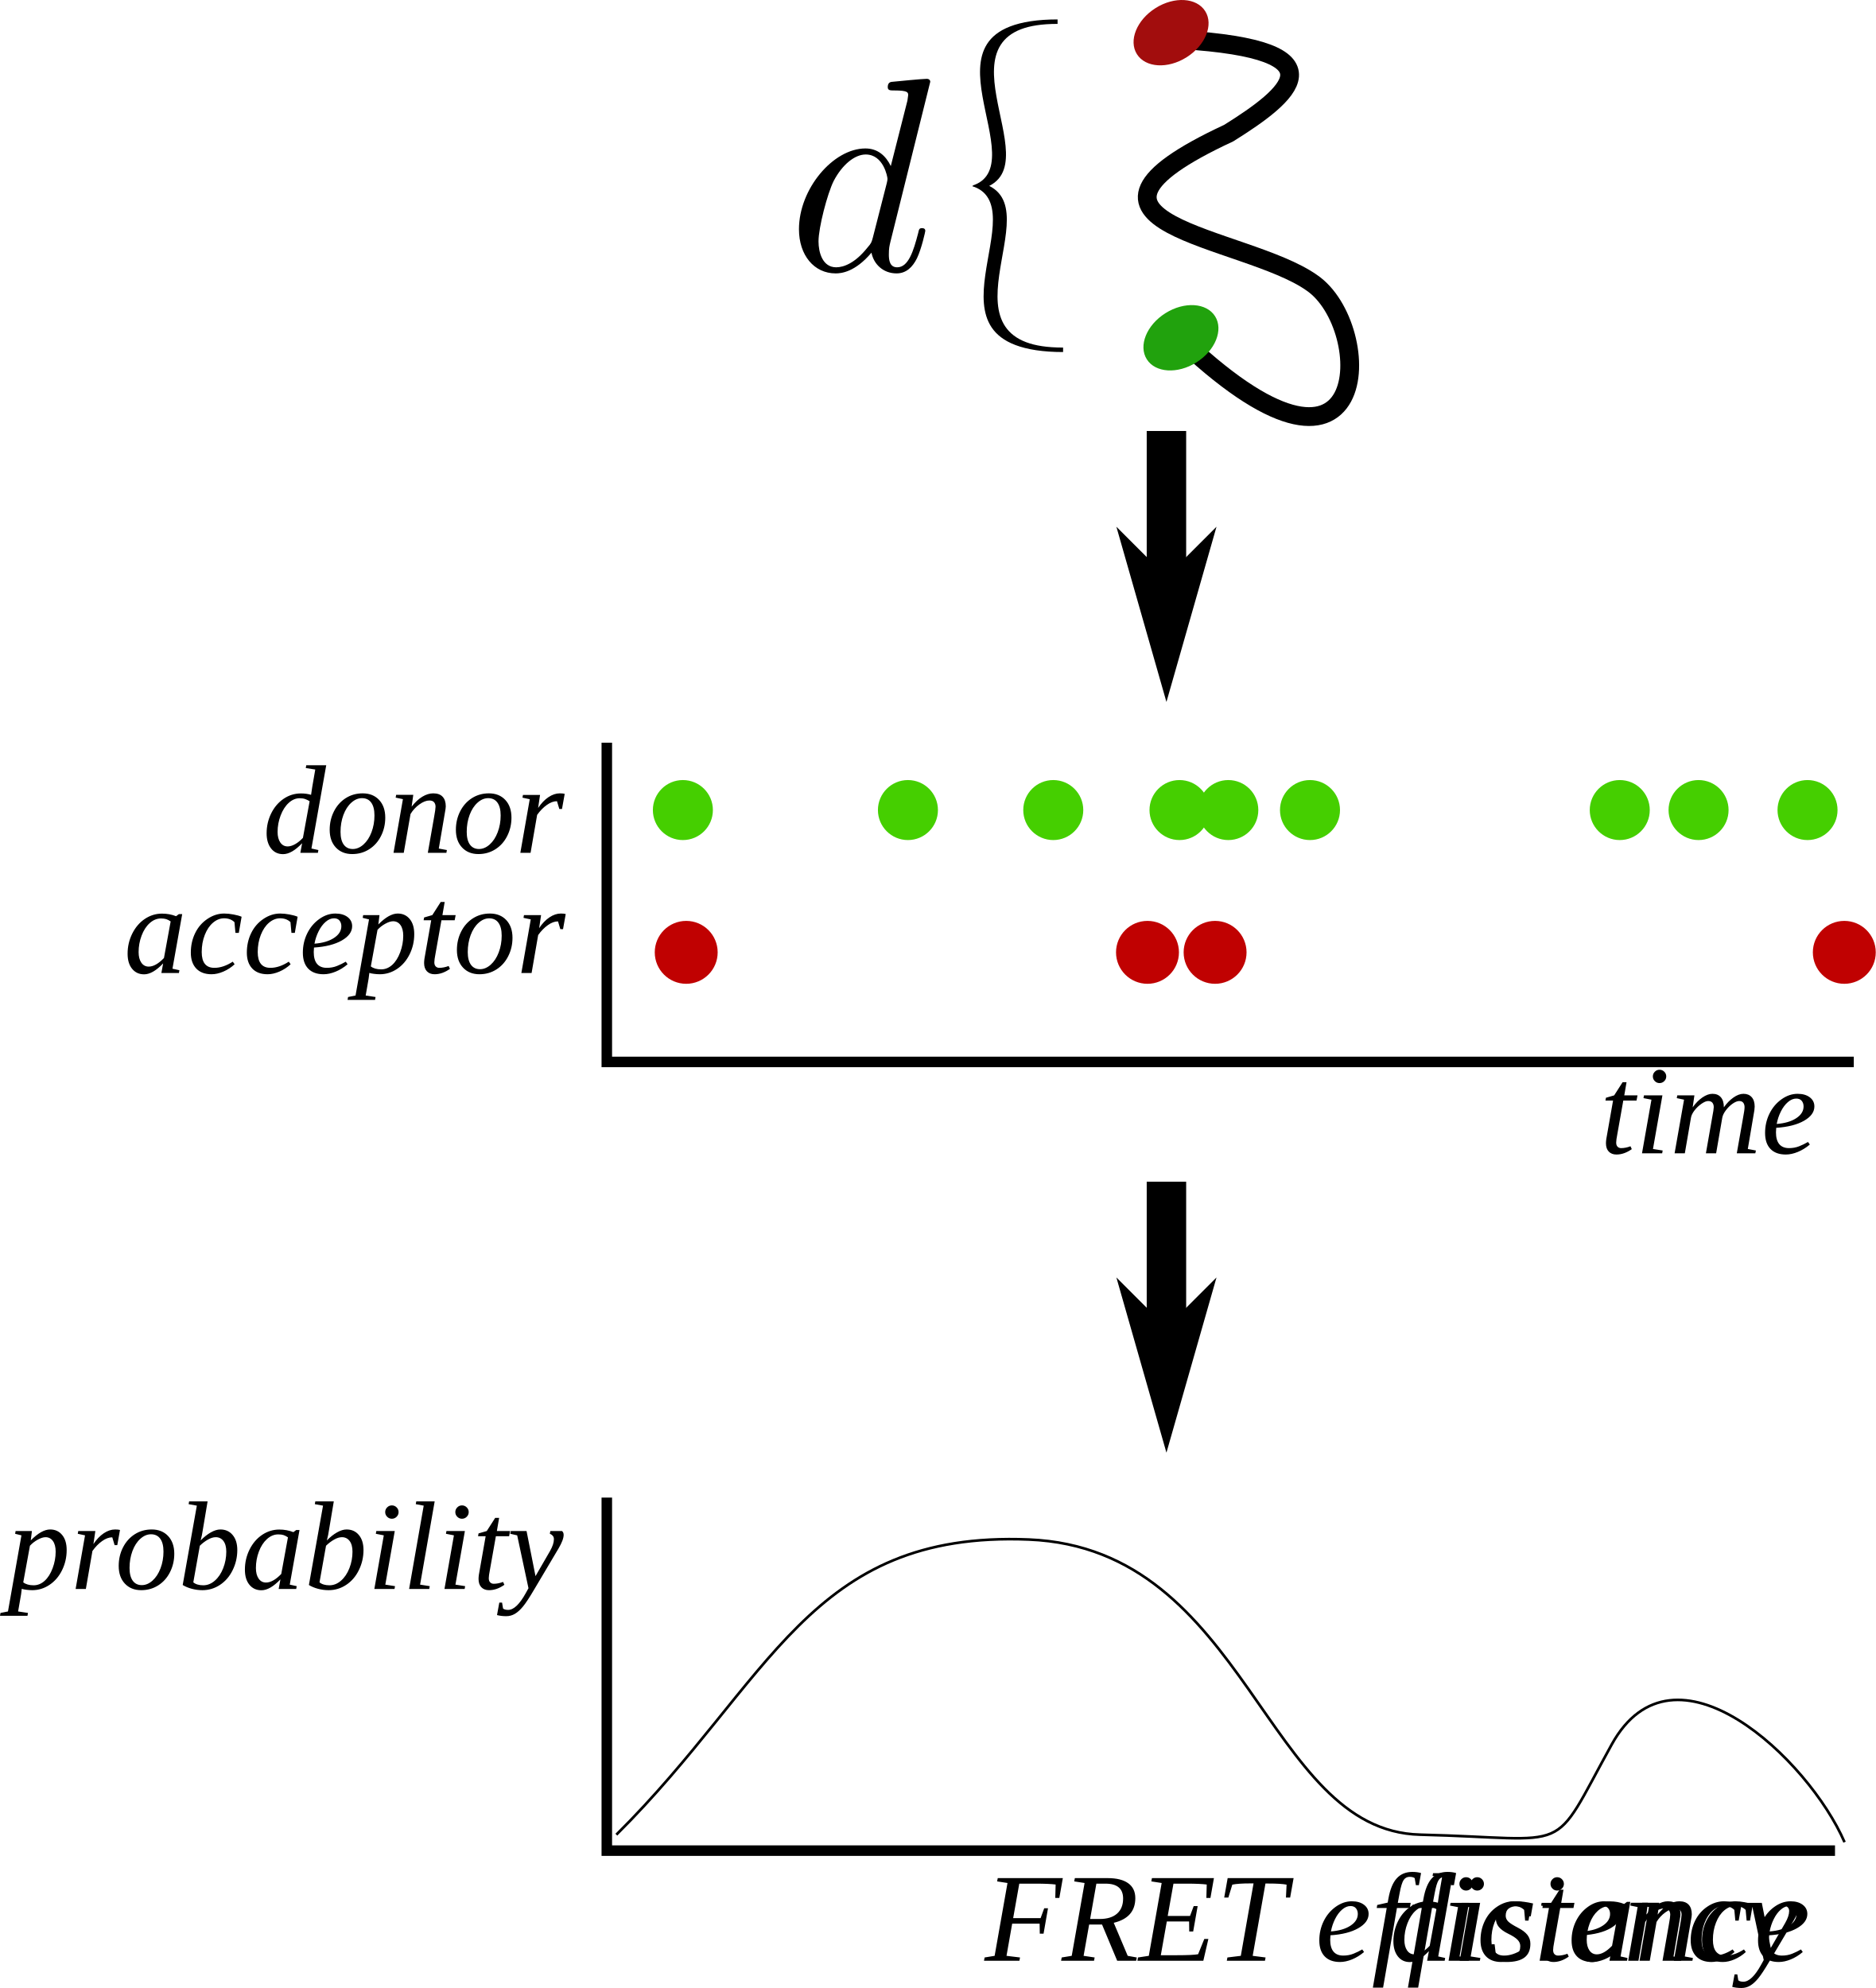
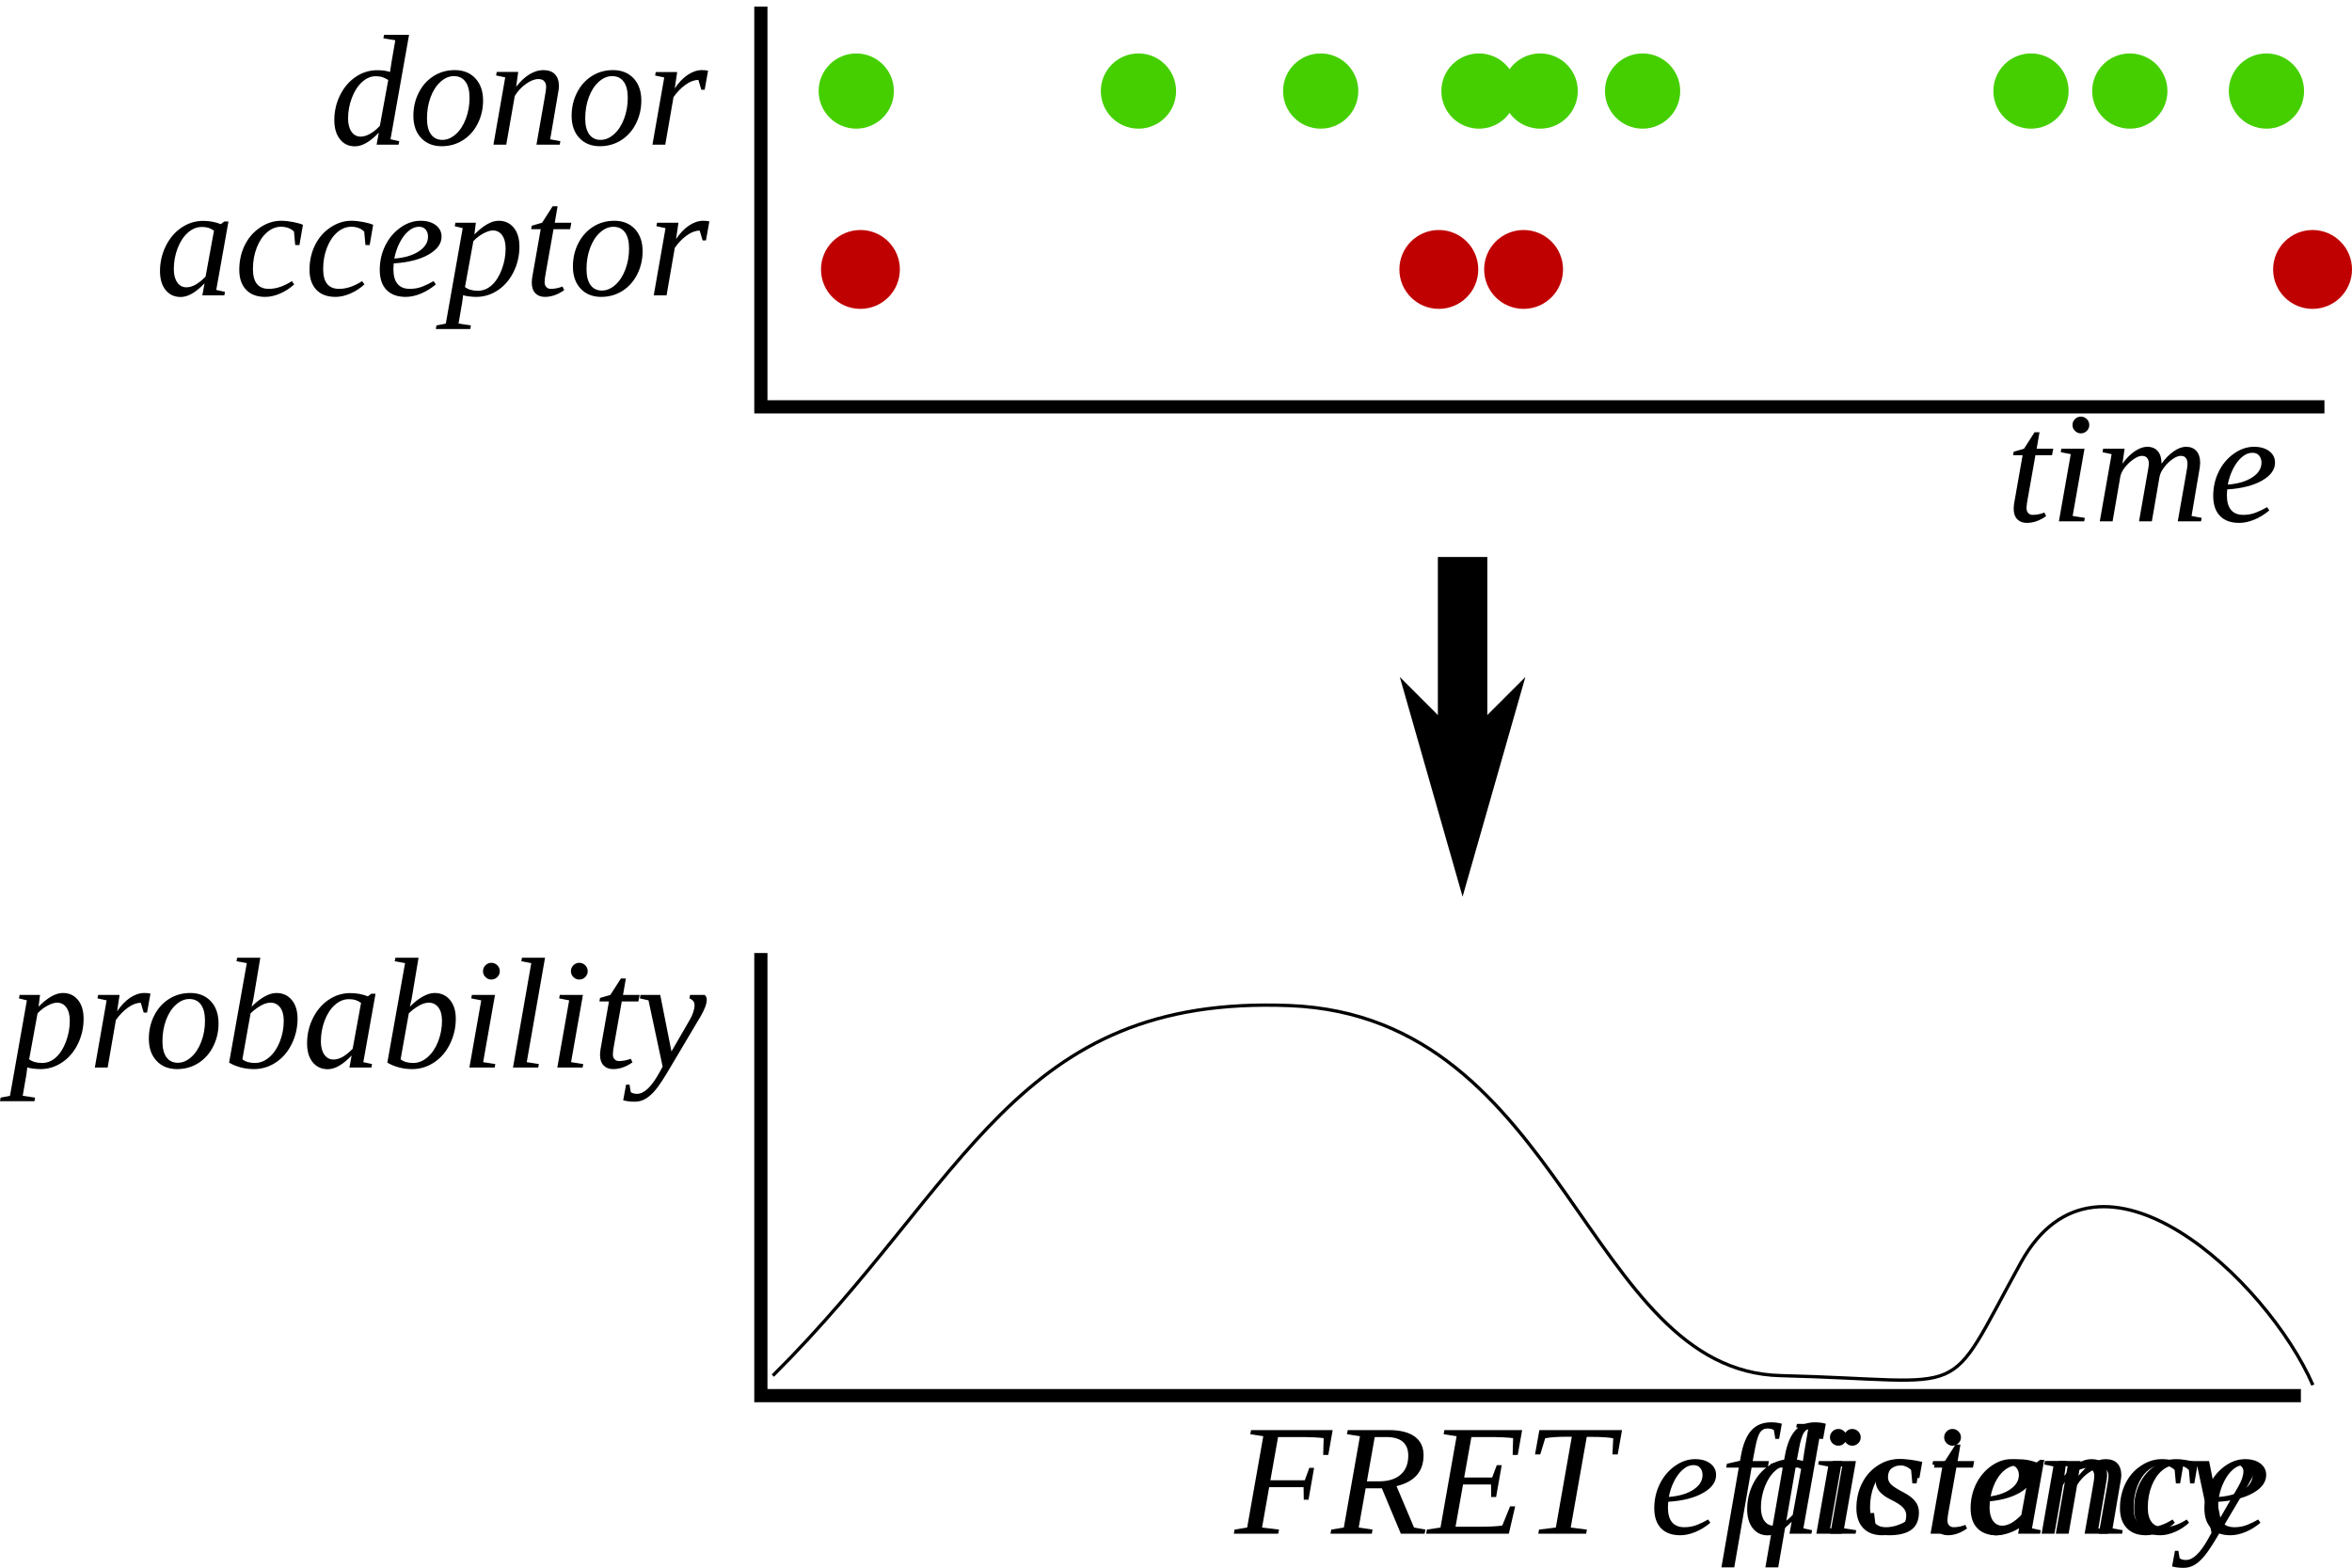
- <svg xmlns="http://www.w3.org/2000/svg" width="713.445" height="756.184" id="svg12373" version="1.1">
+ <svg xmlns="http://www.w3.org/2000/svg" width="713.445" height="475.681" id="svg12373" version="1.1">
  <defs id="defs12375">
    <marker orient="auto" refY="0" refX="0" id="Arrow1Send" style="overflow:visible">
      <path id="path3798" d="M 0,0 5,-5 -12.5,0 5,5 0,0 z" style="fill-rule:evenodd;stroke:#000000;stroke-width:1pt" transform="matrix(-0.2,0,0,-0.2,-1.2,0)" />
    </marker>
    <marker orient="auto" refY="0" refX="0" id="Arrow1Lend" style="overflow:visible">
      <path id="path3786" d="M 0,0 5,-5 -12.5,0 5,5 0,0 z" style="fill-rule:evenodd;stroke:#000000;stroke-width:1pt" transform="matrix(-0.8,0,0,-0.8,-10,0)" />
    </marker>
  </defs>
-   <g id="layer1" transform="translate(90.14761,149.7853)" style="display:inline">
+   <g id="layer1" transform="translate(90.14761,-130.7169)" style="display:inline">
    <path style="fill:none;stroke:#000000;stroke-width:15;stroke-linecap:butt;stroke-linejoin:miter;stroke-miterlimit:4;stroke-opacity:1;stroke-dasharray:none;marker-end:url(#Arrow1Send)" d="m 353.507,299.706 0,76.284" id="path13189" />
-     <path id="path4370" d="m 353.507,14.151 0,76.284" style="fill:none;stroke:#000000;stroke-width:15;stroke-linecap:butt;stroke-linejoin:miter;stroke-miterlimit:4;stroke-opacity:1;stroke-dasharray:none;marker-end:url(#Arrow1Send)" />
  </g>
-   <g id="layer23" transform="translate(-1.040039e-7,250.5022)">
+   <g id="layer23" transform="translate(-1.040039e-7,-30)">
    <g id="g4372" transform="translate(0,30)">
      <path id="path7976" d="m 140.651,102.717 0,121.429 474.286,0" style="fill:none;stroke:#000000;stroke-width:4;stroke-linecap:butt;stroke-linejoin:miter;stroke-miterlimit:4;stroke-opacity:1;stroke-dasharray:none" transform="translate(90.14761,-100.7169)" />
      <g transform="matrix(1.674958,0,0,1.674958,-17.0952,-244.5096)" id="g13182">
        <path transform="translate(-301.1117,-126.1495)" d="m 474.286,320.934 c 0,3.945 -3.198,7.143 -7.143,7.143 -3.945,0 -7.143,-3.198 -7.143,-7.143 0,-3.945 3.198,-7.143 7.143,-7.143 3.945,0 7.143,3.198 7.143,7.143 z" id="path8499" style="color:#000000;fill:#c00101;fill-opacity:1;fill-rule:nonzero;stroke:none;stroke-width:4;marker:none;visibility:visible;display:inline;overflow:visible;enable-background:accumulate" />
        <path style="color:#000000;fill:#c00101;fill-opacity:1;fill-rule:nonzero;stroke:none;stroke-width:4;marker:none;visibility:visible;display:inline;overflow:visible;enable-background:accumulate" id="path8505" d="m 474.286,320.934 c 0,3.945 -3.198,7.143 -7.143,7.143 -3.945,0 -7.143,-3.198 -7.143,-7.143 0,-3.945 3.198,-7.143 7.143,-7.143 3.945,0 7.143,3.198 7.143,7.143 z" transform="matrix(1.000009,0,0,1.000009,-196.37,-126.1522)" />
        <path style="color:#000000;fill:#c00101;fill-opacity:1;fill-rule:nonzero;stroke:none;stroke-width:4;marker:none;visibility:visible;display:inline;overflow:visible;enable-background:accumulate" id="path8515" d="m 474.286,320.934 c 0,3.945 -3.198,7.143 -7.143,7.143 -3.945,0 -7.143,-3.198 -7.143,-7.143 0,-3.945 3.198,-7.143 7.143,-7.143 3.945,0 7.143,3.198 7.143,7.143 z" transform="translate(-38.1313,-126.1495)" />
        <path transform="matrix(1.000009,0,0,1.000009,-181.0178,-126.1522)" d="m 474.286,320.934 c 0,3.945 -3.198,7.143 -7.143,7.143 -3.945,0 -7.143,-3.198 -7.143,-7.143 0,-3.945 3.198,-7.143 7.143,-7.143 3.945,0 7.143,3.198 7.143,7.143 z" id="path13638" style="color:#000000;fill:#c00101;fill-opacity:1;fill-rule:nonzero;stroke:none;stroke-width:4;marker:none;visibility:visible;display:inline;overflow:visible;enable-background:accumulate" />
      </g>
      <text id="text8623" y="158.179" x="608.527" style="font-size:20px;font-style:normal;font-variant:normal;font-weight:normal;font-stretch:normal;text-align:start;line-height:125%;letter-spacing:0px;word-spacing:0px;writing-mode:lr-tb;text-anchor:start;fill:#000000;fill-opacity:1;stroke:none;font-family:Sans;-inkscape-font-specification:Sans" xml:space="preserve">
        <tspan style="font-size:48px;font-style:italic;font-variant:normal;font-weight:normal;font-stretch:normal;font-family:Liberation Serif;-inkscape-font-specification:Liberation Serif Italic" y="158.179" x="608.527" id="tspan8625">time</tspan>
      </text>
      <g transform="matrix(1.597746,0,0,1.597746,-4.400253,-239.0844)" id="g13171">
        <path style="color:#000000;fill:#45cf00;fill-opacity:1;fill-rule:nonzero;stroke:none;stroke-width:4;marker:none;visibility:visible;display:inline;overflow:visible;enable-background:accumulate" id="path8497" d="m 474.286,320.934 c 0,3.945 -3.198,7.143 -7.143,7.143 -3.945,0 -7.143,-3.198 -7.143,-7.143 0,-3.945 3.198,-7.143 7.143,-7.143 3.945,0 7.143,3.198 7.143,7.143 z" transform="translate(-301.826,-154.0067)" />
        <path style="color:#000000;fill:#45cf00;fill-opacity:1;fill-rule:nonzero;stroke:none;stroke-width:4;marker:none;visibility:visible;display:inline;overflow:visible;enable-background:accumulate" id="path8519" d="m 474.286,320.934 c 0,3.945 -3.198,7.143 -7.143,7.143 -3.945,0 -7.143,-3.198 -7.143,-7.143 0,-3.945 3.198,-7.143 7.143,-7.143 3.945,0 7.143,3.198 7.143,7.143 z" transform="translate(-152.5403,-154.0067)" />
        <path transform="translate(-60.04031,-154.0067)" d="m 474.286,320.934 c 0,3.945 -3.198,7.143 -7.143,7.143 -3.945,0 -7.143,-3.198 -7.143,-7.143 0,-3.945 3.198,-7.143 7.143,-7.143 3.945,0 7.143,3.198 7.143,7.143 z" id="path8521" style="color:#000000;fill:#45cf00;fill-opacity:1;fill-rule:nonzero;stroke:none;stroke-width:4;marker:none;visibility:visible;display:inline;overflow:visible;enable-background:accumulate" />
        <path transform="translate(-183.6025,-154.0067)" d="m 474.286,320.934 c 0,3.945 -3.198,7.143 -7.143,7.143 -3.945,0 -7.143,-3.198 -7.143,-7.143 0,-3.945 3.198,-7.143 7.143,-7.143 3.945,0 7.143,3.198 7.143,7.143 z" id="path8615" style="color:#000000;fill:#45cf00;fill-opacity:1;fill-rule:nonzero;stroke:none;stroke-width:4;marker:none;visibility:visible;display:inline;overflow:visible;enable-background:accumulate" />
        <path style="color:#000000;fill:#45cf00;fill-opacity:1;fill-rule:nonzero;stroke:none;stroke-width:4;marker:none;visibility:visible;display:inline;overflow:visible;enable-background:accumulate" id="path8617" d="m 474.286,320.934 c 0,3.945 -3.198,7.143 -7.143,7.143 -3.945,0 -7.143,-3.198 -7.143,-7.143 0,-3.945 3.198,-7.143 7.143,-7.143 3.945,0 7.143,3.198 7.143,7.143 z" transform="translate(-248.2523,-154.0067)" />
        <path transform="translate(-213.6545,-154.0067)" d="m 474.286,320.934 c 0,3.945 -3.198,7.143 -7.143,7.143 -3.945,0 -7.143,-3.198 -7.143,-7.143 0,-3.945 3.198,-7.143 7.143,-7.143 3.945,0 7.143,3.198 7.143,7.143 z" id="path8619" style="color:#000000;fill:#45cf00;fill-opacity:1;fill-rule:nonzero;stroke:none;stroke-width:4;marker:none;visibility:visible;display:inline;overflow:visible;enable-background:accumulate" />
        <path style="color:#000000;fill:#45cf00;fill-opacity:1;fill-rule:nonzero;stroke:none;stroke-width:4;marker:none;visibility:visible;display:inline;overflow:visible;enable-background:accumulate" id="path8621" d="m 474.286,320.934 c 0,3.945 -3.198,7.143 -7.143,7.143 -3.945,0 -7.143,-3.198 -7.143,-7.143 0,-3.945 3.198,-7.143 7.143,-7.143 3.945,0 7.143,3.198 7.143,7.143 z" transform="translate(-78.79917,-154.0067)" />
        <path style="color:#000000;fill:#45cf00;fill-opacity:1;fill-rule:nonzero;stroke:none;stroke-width:4;marker:none;visibility:visible;display:inline;overflow:visible;enable-background:accumulate" id="path8631" d="m 474.286,320.934 c 0,3.945 -3.198,7.143 -7.143,7.143 -3.945,0 -7.143,-3.198 -7.143,-7.143 0,-3.945 3.198,-7.143 7.143,-7.143 3.945,0 7.143,3.198 7.143,7.143 z" transform="translate(-34.09992,-154.0067)" />
        <path style="color:#000000;fill:#45cf00;fill-opacity:1;fill-rule:nonzero;stroke:none;stroke-width:4;marker:none;visibility:visible;display:inline;overflow:visible;enable-background:accumulate" id="path11408" d="m 474.286,320.934 c 0,3.945 -3.198,7.143 -7.143,7.143 -3.945,0 -7.143,-3.198 -7.143,-7.143 0,-3.945 3.198,-7.143 7.143,-7.143 3.945,0 7.143,3.198 7.143,7.143 z" transform="translate(-171.9857,-154.0067)" />
      </g>
      <text xml:space="preserve" style="font-size:20px;font-style:normal;font-variant:normal;font-weight:normal;font-stretch:normal;text-align:start;line-height:125%;letter-spacing:0px;word-spacing:0px;writing-mode:lr-tb;text-anchor:start;fill:#000000;fill-opacity:1;stroke:none;font-family:Sans;-inkscape-font-specification:Sans" x="9.808" y="144.61" id="text13156" transform="translate(90.14761,-100.7169)">
        <tspan id="tspan13158" x="9.808" y="144.61" style="font-size:48px;font-style:italic;font-variant:normal;font-weight:normal;font-stretch:normal;font-family:Liberation Serif;-inkscape-font-specification:Liberation Serif Italic">donor</tspan>
      </text>
      <text id="text13167" y="190.325" x="-43.049" style="font-size:20px;font-style:normal;font-variant:normal;font-weight:normal;font-stretch:normal;text-align:start;line-height:125%;letter-spacing:0px;word-spacing:0px;writing-mode:lr-tb;text-anchor:start;fill:#000000;fill-opacity:1;stroke:none;font-family:Sans;-inkscape-font-specification:Sans" xml:space="preserve" transform="translate(90.14761,-100.7169)">
        <tspan style="font-size:48px;font-style:italic;font-variant:normal;font-weight:normal;font-stretch:normal;font-family:Liberation Serif;-inkscape-font-specification:Liberation Serif Italic" y="190.325" x="-43.049" id="tspan13169">acceptor</tspan>
      </text>
    </g>
  </g>
-   <g id="layer24" transform="translate(-1.040039e-7,250.5022)" />
-   <g id="layer25" transform="translate(-1.040039e-7,250.5022)" />
-   <g id="layer26" style="display:inline" transform="translate(-1.040039e-7,250.5022)">
-     <g id="g4402">
+   <g id="layer24" transform="translate(-1.040039e-7,-30)" style="display:inline">
+     <g style="display:inline" id="g4402">
      <path style="fill:none;stroke:#000000;stroke-width:4;stroke-linecap:butt;stroke-linejoin:miter;stroke-miterlimit:4;stroke-opacity:1;stroke-dasharray:none" d="m 140.651,419.86 0,134.286 467.143,0" id="path13136" transform="translate(90.14761,-100.7169)" />
      <path id="path13142" d="m 144.286,548.076 c 58.959,-58.557 73.367,-115.682 156.868,-112.265 83.501,3.417 89.652,110.831 148.846,112.265 59.195,1.435 49.107,8.763 72.857,-34.286 23.75,-43.049 74.923,5.647 88.571,37.143" style="fill:none;stroke:#000000;stroke-width:1px;stroke-linecap:butt;stroke-linejoin:miter;stroke-opacity:1" transform="translate(90.14761,-100.7169)" />
      <text id="text13152" y="454.61" x="-87.335" style="font-size:20px;font-style:normal;font-variant:normal;font-weight:normal;font-stretch:normal;text-align:start;line-height:125%;letter-spacing:0px;word-spacing:0px;writing-mode:lr-tb;text-anchor:start;fill:#000000;fill-opacity:1;stroke:none;font-family:Sans;-inkscape-font-specification:Sans" xml:space="preserve" transform="translate(90.14761,-100.7169)">
        <tspan style="font-size:48px;font-style:italic;font-variant:normal;font-weight:normal;font-stretch:normal;font-family:Liberation Serif;-inkscape-font-specification:Liberation Serif Italic" y="454.61" x="-87.335" id="tspan13154">probability</tspan>
      </text>
      <text xml:space="preserve" style="font-size:20px;font-style:normal;font-variant:normal;font-weight:normal;font-stretch:normal;text-align:start;line-height:125%;letter-spacing:0px;word-spacing:0px;writing-mode:lr-tb;text-anchor:start;fill:#000000;fill-opacity:1;stroke:none;font-family:Sans;-inkscape-font-specification:Sans" x="438.379" y="596.039" id="text13148" transform="translate(90.14761,-100.7169)">
        <tspan id="tspan13150" x="438.379" y="596.039" style="font-size:48px;font-style:italic;font-variant:normal;font-weight:normal;font-stretch:normal;font-family:Liberation Serif;-inkscape-font-specification:Liberation Serif Italic">distance</tspan>
      </text>
      <text id="text13456" y="495.322" x="374.527" style="font-size:20px;font-style:normal;font-variant:normal;font-weight:normal;font-stretch:normal;text-align:start;line-height:125%;letter-spacing:0px;word-spacing:0px;writing-mode:lr-tb;text-anchor:start;fill:#000000;fill-opacity:1;stroke:none;font-family:Sans;-inkscape-font-specification:Sans" xml:space="preserve">
        <tspan style="font-size:48px;font-style:italic;font-variant:normal;font-weight:normal;font-stretch:normal;font-family:Liberation Serif;-inkscape-font-specification:Liberation Serif Italic" y="495.322" x="374.527" id="tspan13458">FRET efficiency</tspan>
      </text>
    </g>
-     <g style="display:inline" transform="matrix(3.810001,6.049135,-6.049135,3.810001,2526.256,-3310.297)" id="g4783">
-       <path style="fill:none;stroke:#000000;stroke-width:1px;stroke-linecap:butt;stroke-linejoin:miter;stroke-opacity:1" d="m 38.386,45.968 c 5.148,-7.164 5.569,-3.275 5.556,0.505 -1.459,11.442 5.041,2.188 9.091,0.505 3.794,-1.659 12.797,4.067 -1.515,7.576" id="path4777" transform="translate(170.7188,429.0938)" />
-       <path style="color:#000000;fill:#a20d0d;fill-opacity:1;fill-rule:nonzero;stroke:none;stroke-width:2;marker:none;visibility:visible;display:inline;overflow:visible;enable-background:accumulate" id="path4779" d="m 39.333,46.221 c 0,1.186 -0.693,2.147 -1.547,2.147 -0.854,0 -1.547,-0.961 -1.547,-2.147 0,-1.186 0.693,-2.147 1.547,-2.147 0.854,0 1.547,0.961 1.547,2.147 z" transform="translate(170.7188,429.0938)" />
-       <path transform="translate(184.7346,437.3012)" d="m 39.333,46.221 c 0,1.186 -0.693,2.147 -1.547,2.147 -0.854,0 -1.547,-0.961 -1.547,-2.147 0,-1.186 0.693,-2.147 1.547,-2.147 0.854,0 1.547,0.961 1.547,2.147 z" id="path4781" style="color:#000000;fill:#21a20d;fill-opacity:1;fill-rule:nonzero;stroke:none;stroke-width:2;marker:none;visibility:visible;display:inline;overflow:visible;enable-background:accumulate" />
-     </g>
-     <g transform="matrix(0,0.1905226,-0.5931356,0,557.2997,-281.7357)" style="stroke-width:8.924;stroke-miterlimit:4;stroke-dasharray:none;display:inline" id="g7919">
-       <path style="fill:none;stroke:#000000;stroke-width:8.924;stroke-linecap:butt;stroke-linejoin:miter;stroke-miterlimit:4;stroke-opacity:1;stroke-dasharray:none" d="M 537.755,313.032 C 494.72,267.882 207.182,354.202 207.182,261.413" id="path5209" />
-       <path id="path5211" d="m 532.451,313.032 c 43.034,-45.15 329.865,37.634 329.865,-55.154" style="fill:none;stroke:#000000;stroke-width:8.924;stroke-linecap:butt;stroke-linejoin:miter;stroke-miterlimit:4;stroke-opacity:1;stroke-dasharray:none" />
-     </g>
-     <g style="display:inline" id="g5226" transform="matrix(4.311734,0,0,4.311734,-291.3098,-3220.247)">
-       <g word-spacing="normal" letter-spacing="normal" font-size-adjust="none" font-stretch="normal" font-weight="normal" font-variant="normal" font-style="normal" stroke-miterlimit="10.433" xml:space="preserve" transform="matrix(0.488605,0,0,-0.488605,-85.50587,911.0801)" id="content" style="font-style:normal;font-variant:normal;font-weight:normal;font-stretch:normal;letter-spacing:normal;word-spacing:normal;text-anchor:start;fill:none;stroke:#000000;stroke-linecap:butt;stroke-linejoin:miter;stroke-miterlimit:10.433;stroke-opacity:1;stroke-dasharray:none;stroke-dashoffset:0">
-         <path id="path5229" d="m 481.22,440.23 0,0 0,0.01 0,0 0,0.01 0,0.02 0,0.01 0,0.02 0,0.02 -0.01,0.02 0,0.02 -0.01,0.02 0,0.02 -0.01,0.02 -0.01,0.03 -0.01,0.02 -0.01,0.03 -0.02,0.02 -0.01,0.03 -0.02,0.02 -0.02,0.02 -0.02,0.03 -0.02,0.01 -0.01,0.01 -0.01,0.01 -0.02,0.01 -0.01,0.01 -0.02,0.01 -0.01,0.01 -0.02,0.01 -0.01,0.01 -0.02,0.01 -0.02,0 -0.02,0.01 -0.02,0.01 -0.02,0 -0.02,0.01 -0.03,0.01 -0.02,0 -0.02,0 -0.03,0.01 -0.03,0 -0.02,0 -0.03,0.01 -0.03,0 -0.03,0 c -0.75,0 -5.48,-0.46 -6.33,-0.55 -0.4,-0.05 -0.7,-0.3 -0.7,-0.95 0,-0.6 0.45,-0.6 1.2,-0.6 2.39,0 2.49,-0.34 2.49,-0.84 l -0.14,-1 -3,-11.81 c -0.89,1.84 -2.35,3.18 -4.58,3.18 l 0.05,-1.09 c 3.23,0 3.93,-4.08 3.93,-4.37 0,-0.32 -0.09,-0.61 -0.14,-0.86 l -2.5,-9.77 c -0.25,-0.89 -0.25,-0.98 -1,-1.84 -2.18,-2.74 -4.23,-3.53 -5.62,-3.53 -2.49,0 -3.19,2.73 -3.19,4.68 0,2.49 1.59,8.61 2.74,10.91 1.54,2.94 3.79,4.78 5.78,4.78 l -0.05,1.09 c -5.83,0 -12,-7.31 -12,-14.59 0,-4.69 2.73,-7.97 6.62,-7.97 0.99,0 3.49,0.21 6.47,3.74 0.41,-2.1 2.14,-3.74 4.53,-3.74 1.75,0 2.9,1.14 3.69,2.74 0.85,1.79 1.5,4.84 1.5,4.93 0,0.5 -0.45,0.5 -0.59,0.5 -0.5,0 -0.55,-0.2 -0.7,-0.9 -0.85,-3.24 -1.75,-6.17 -3.79,-6.17 -1.34,0 -1.5,1.29 -1.5,2.29 0,1.19 0.1,1.55 0.3,2.39 z" style="fill:#000000;stroke-width:0" />
-       </g>
-     </g>
  </g>
+   <g id="layer25" transform="translate(-1.040039e-7,-30)" />
+   <g id="layer26" style="display:inline" transform="translate(-1.040039e-7,-30)" />
</svg>
